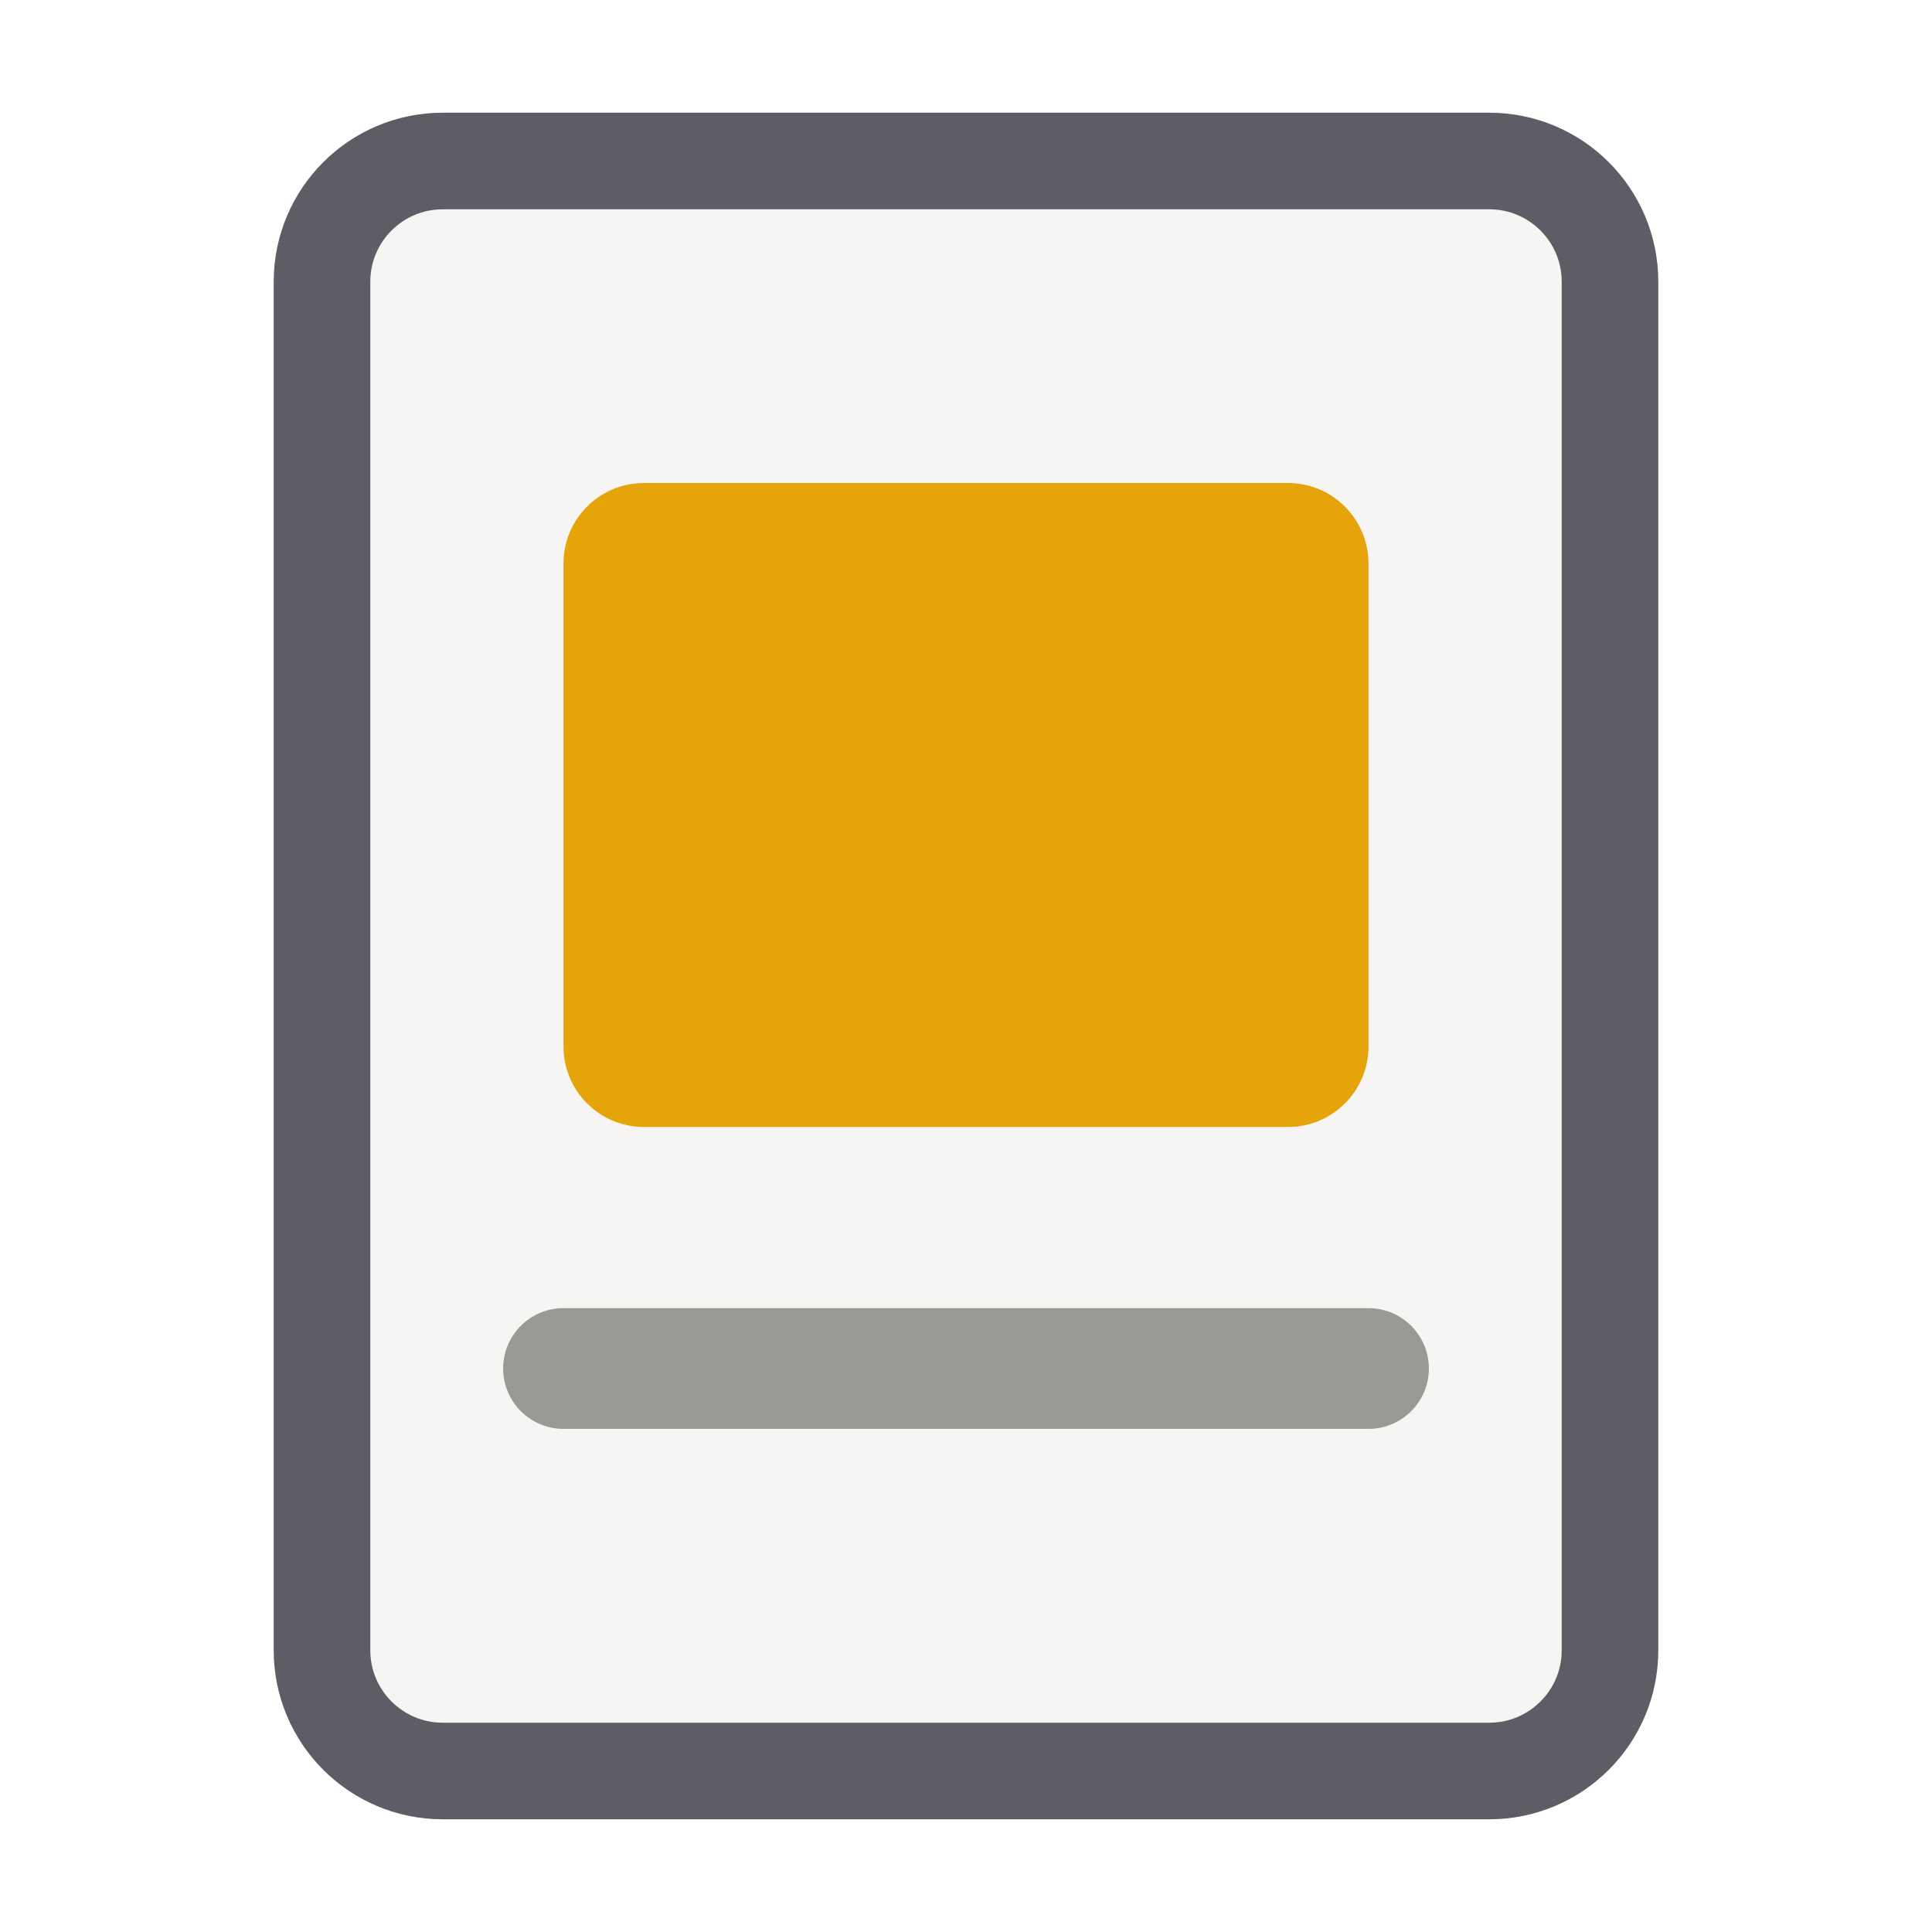
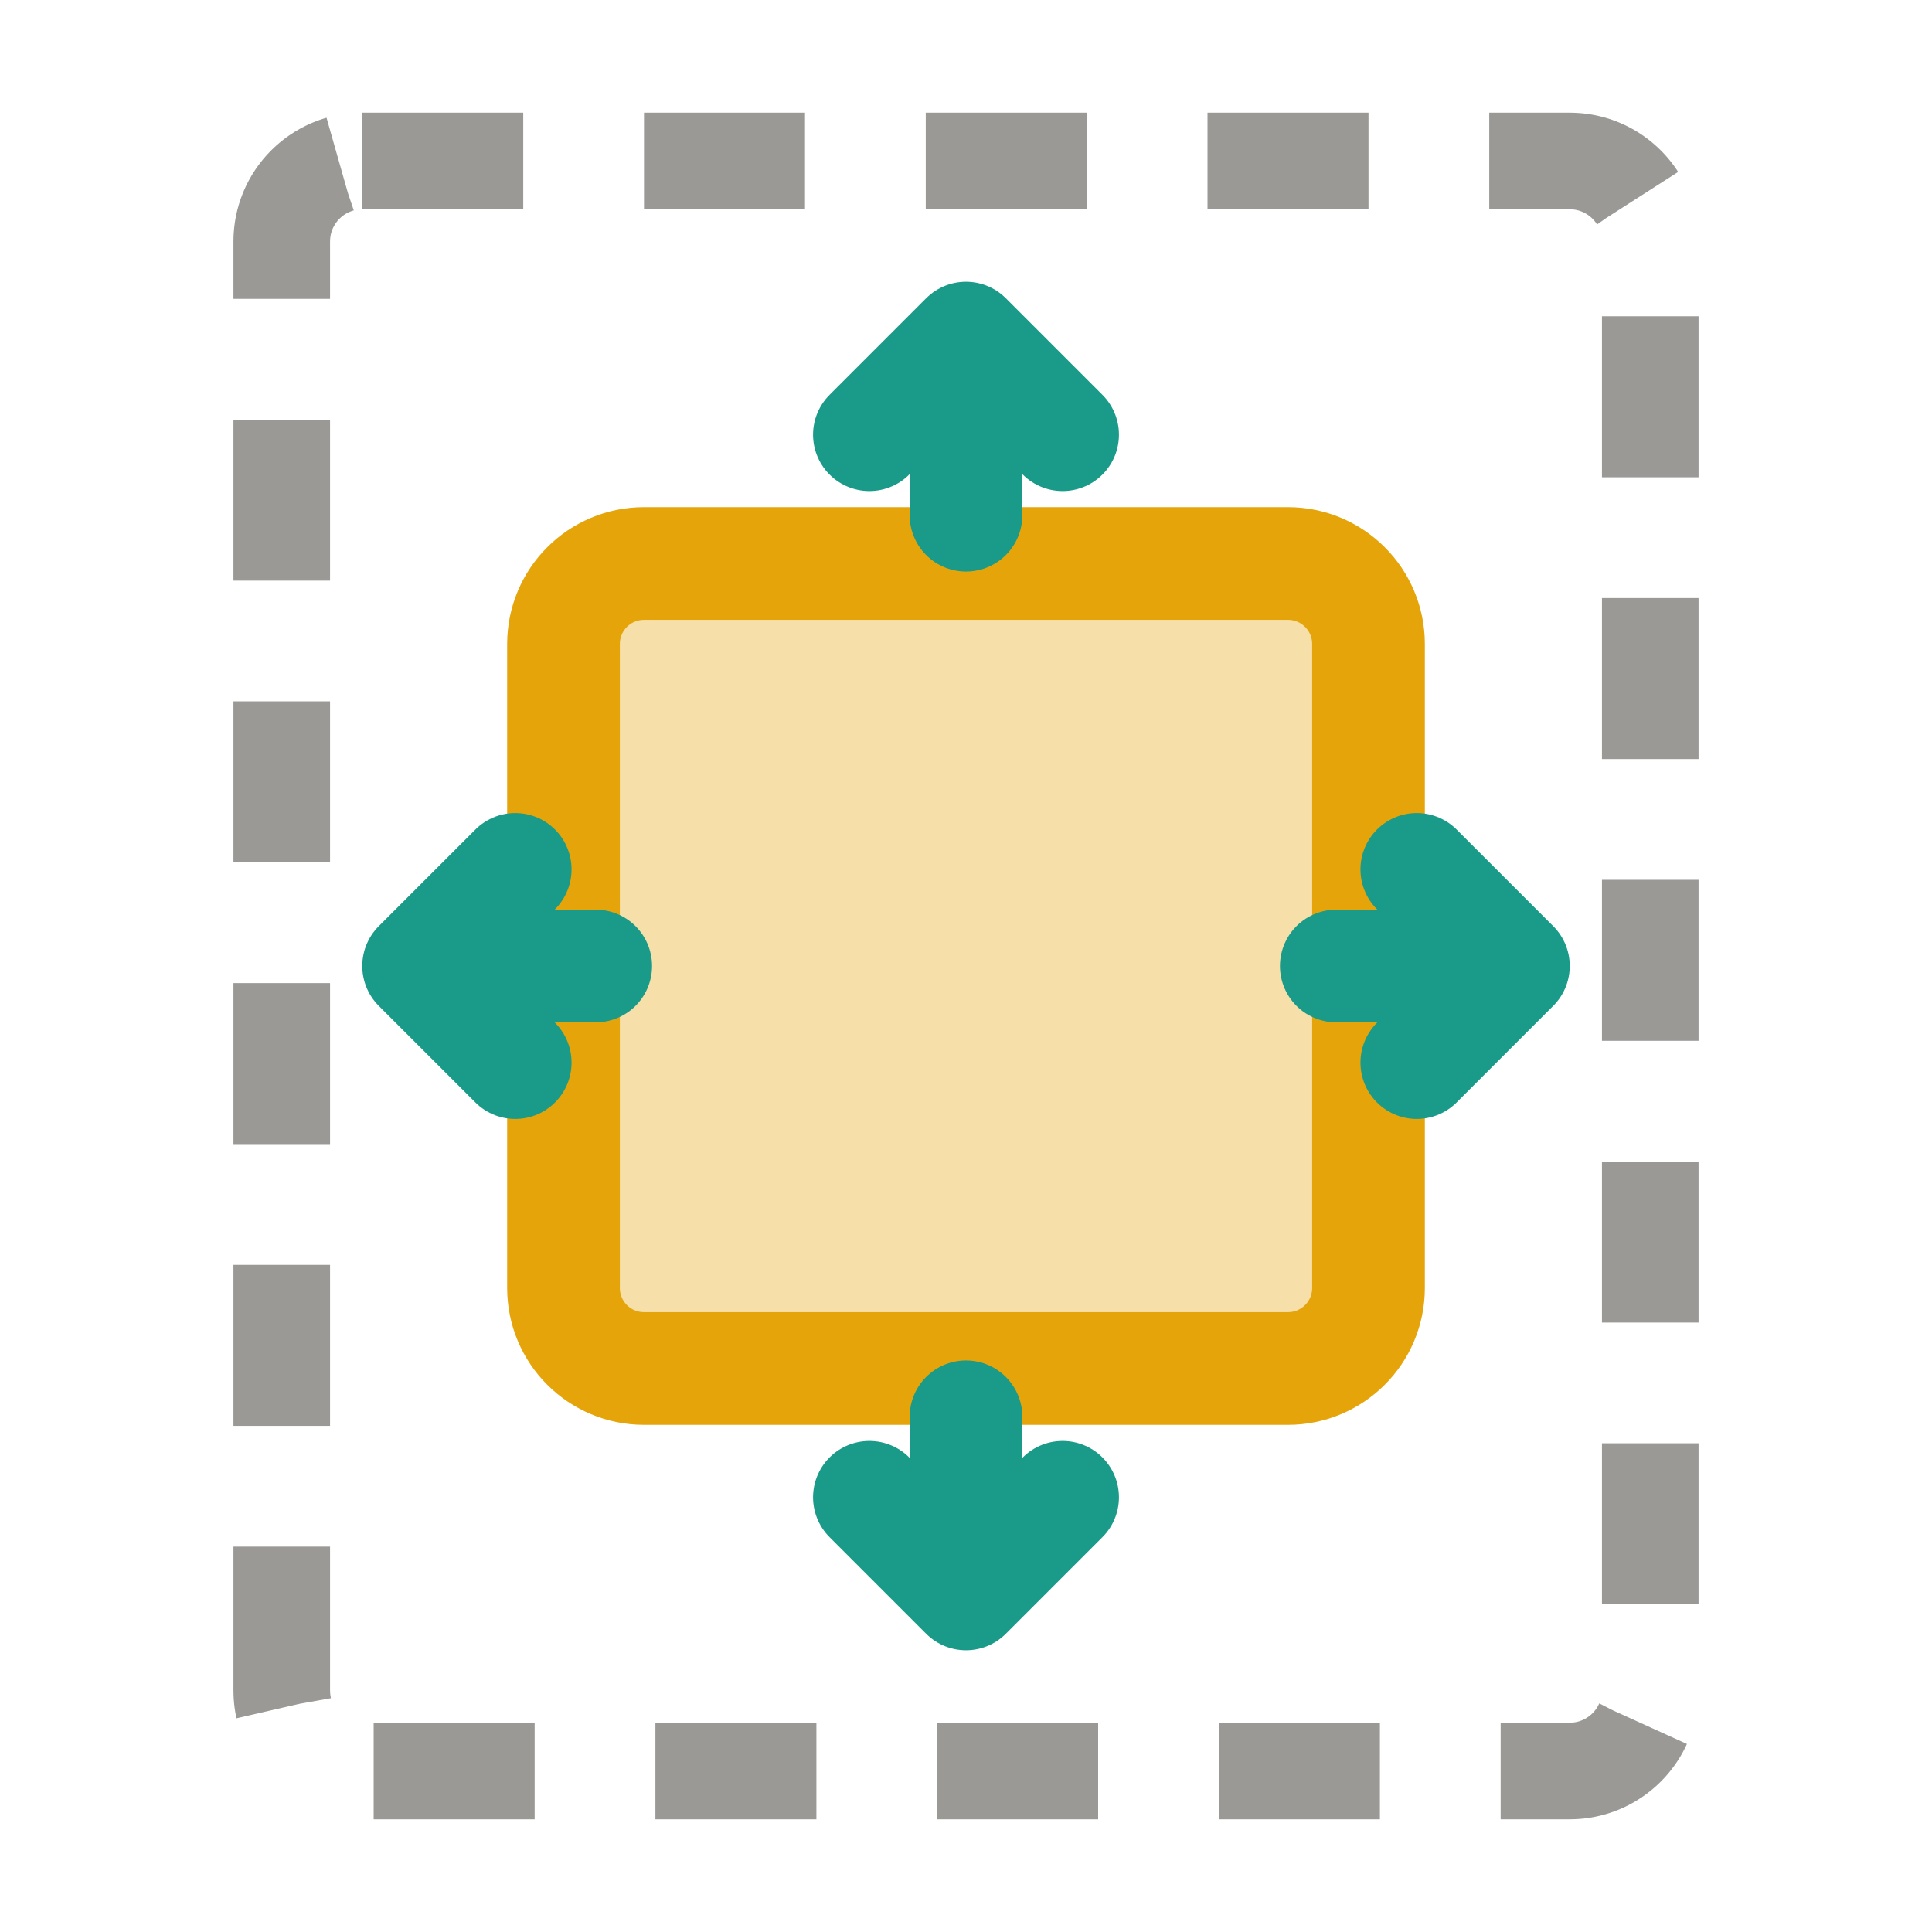
<svg xmlns="http://www.w3.org/2000/svg" width="48" height="48" viewBox="0 0 24 24">
-   <rect x="4" y="2" width="16" height="20" rx="1.5" fill="#f6f5f4" stroke="#5e5c64" stroke-width="1.2" />
-   <rect x="7" y="6" width="10" height="8" rx="1" fill="#e5a50a" />
-   <path d="M7 17h10" stroke="#9a9996" stroke-width="1.5" stroke-linecap="round" />
+   <rect x="3.5" y="2" width="17" height="20" rx="1" fill="none" stroke="#9a9996" stroke-width="1.2" stroke-dasharray="2 1.5" />
+   <rect x="7" y="7" width="10" height="10" rx="1" fill="#e5a50a" fill-opacity="0.35" stroke="#e5a50a" stroke-width="1.4" />
+   <path d="M12 4.2v2.2M12 4.2l-1.2 1.2M12 4.2l1.2 1.2" fill="none" stroke="#1a9b8a" stroke-width="1.4" stroke-linecap="round" stroke-linejoin="round" />
+   <path d="M12 19.8v-2.2M12 19.8l-1.2-1.2M12 19.8l1.2-1.2" fill="none" stroke="#1a9b8a" stroke-width="1.4" stroke-linecap="round" stroke-linejoin="round" />
+   <path d="M5.2 12h2.2M5.2 12l1.2-1.2M5.2 12l1.2 1.2" fill="none" stroke="#1a9b8a" stroke-width="1.4" stroke-linecap="round" stroke-linejoin="round" />
+   <path d="M18.8 12h-2.2M18.8 12l-1.2-1.2M18.8 12l-1.2 1.2" fill="none" stroke="#1a9b8a" stroke-width="1.4" stroke-linecap="round" stroke-linejoin="round" />
</svg>
